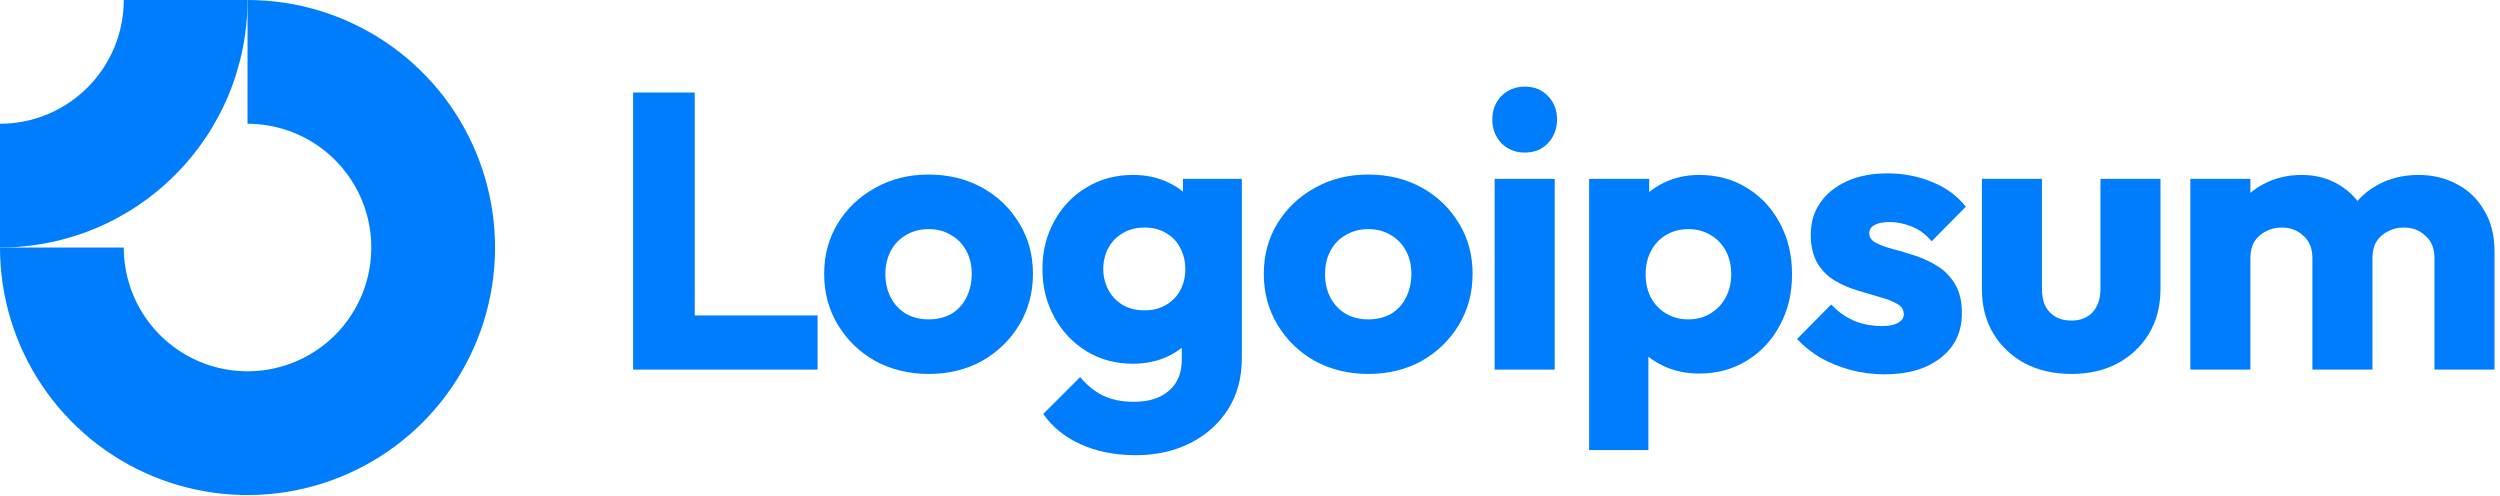
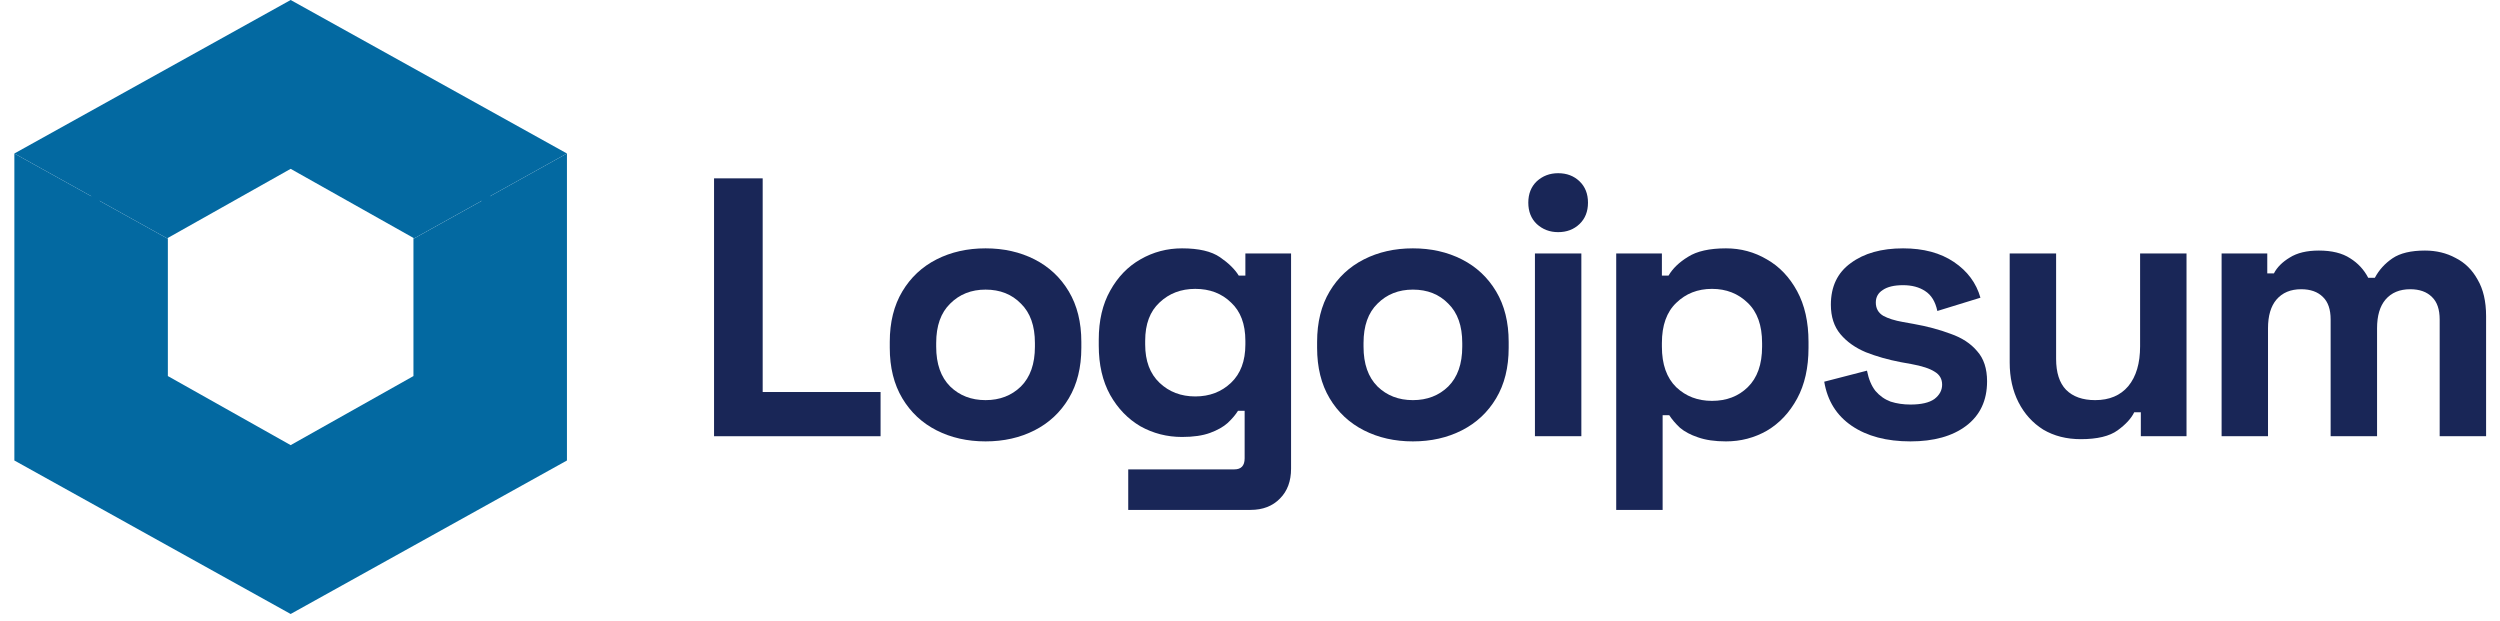
- <svg xmlns="http://www.w3.org/2000/svg" id="logo-87" width="202" height="40" viewBox="0 0 202 40" fill="none">
-   <path class="ccustom" fill-rule="evenodd" clip-rule="evenodd" d="M25.556 11.685C23.911 10.586 21.978 10 20 10V0C23.956 0 27.822 1.173 31.111 3.371C34.4 5.568 36.964 8.692 38.478 12.346C39.991 16.001 40.387 20.022 39.616 23.902C38.844 27.781 36.939 31.345 34.142 34.142C31.345 36.939 27.781 38.844 23.902 39.616C20.022 40.387 16.001 39.991 12.346 38.478C8.692 36.964 5.568 34.4 3.371 31.111C1.173 27.822 0 23.956 0 20H10C10 21.978 10.586 23.911 11.685 25.556C12.784 27.2 14.346 28.482 16.173 29.239C18 29.996 20.011 30.194 21.951 29.808C23.891 29.422 25.672 28.47 27.071 27.071C28.47 25.672 29.422 23.891 29.808 21.951C30.194 20.011 29.996 18 29.239 16.173C28.482 14.346 27.2 12.784 25.556 11.685Z" fill="#007DFC" />
-   <path class="ccustom" fill-rule="evenodd" clip-rule="evenodd" d="M10 1.47023e-06C10 1.313 9.741 2.614 9.239 3.827C8.736 5.04 8 6.142 7.071 7.071C6.142 8 5.04 8.736 3.827 9.239C2.614 9.741 1.313 10 6.15916e-06 10L5.72205e-06 20C2.626 20 5.227 19.483 7.654 18.478C10.08 17.473 12.285 15.999 14.142 14.142C15.999 12.285 17.473 10.08 18.478 7.654C19.483 5.227 20 2.626 20 -3.8147e-06L10 1.47023e-06Z" fill="#007DFC" />
-   <path class="ccustom" d="M125.619 14.453H120.767V29.865H125.619V14.453Z" fill="#007DFC" />
-   <path class="ccustom" d="M121.307 11.567C121.814 12.074 122.448 12.328 123.209 12.328C123.97 12.328 124.594 12.074 125.08 11.567C125.567 11.038 125.81 10.404 125.81 9.664C125.81 8.903 125.567 8.268 125.08 7.761C124.594 7.254 123.97 7 123.209 7C122.448 7 121.814 7.254 121.307 7.761C120.82 8.268 120.577 8.903 120.577 9.664C120.577 10.404 120.82 11.038 121.307 11.567Z" fill="#007DFC" />
-   <path class="ccustom" d="M51.156 29.865V7.476H56.135V25.488H66.061V29.865H51.156Z" fill="#007DFC" />
-   <path class="ccustom" fill-rule="evenodd" clip-rule="evenodd" d="M75.027 30.214C73.442 30.214 72.004 29.865 70.715 29.167C69.446 28.448 68.442 27.476 67.702 26.25C66.962 25.023 66.592 23.649 66.592 22.127C66.592 20.605 66.962 19.241 67.702 18.036C68.442 16.831 69.446 15.88 70.715 15.182C71.983 14.463 73.421 14.104 75.027 14.104C76.634 14.104 78.072 14.453 79.34 15.15C80.609 15.848 81.613 16.81 82.353 18.036C83.093 19.241 83.463 20.605 83.463 22.127C83.463 23.649 83.093 25.023 82.353 26.25C81.613 27.476 80.609 28.448 79.34 29.167C78.072 29.865 76.634 30.214 75.027 30.214ZM75.027 25.806C75.725 25.806 76.338 25.658 76.867 25.362C77.395 25.044 77.797 24.611 78.072 24.061C78.368 23.491 78.516 22.846 78.516 22.127C78.516 21.408 78.368 20.784 78.072 20.256C77.776 19.706 77.364 19.283 76.835 18.987C76.328 18.67 75.725 18.512 75.027 18.512C74.351 18.512 73.748 18.67 73.22 18.987C72.691 19.283 72.279 19.706 71.983 20.256C71.687 20.806 71.539 21.44 71.539 22.159C71.539 22.856 71.687 23.491 71.983 24.061C72.279 24.611 72.691 25.044 73.22 25.362C73.748 25.658 74.351 25.806 75.027 25.806Z" fill="#007DFC" />
-   <path class="ccustom" fill-rule="evenodd" clip-rule="evenodd" d="M87.306 35.89C88.595 36.482 90.086 36.778 91.777 36.778C93.426 36.778 94.896 36.45 96.185 35.795C97.475 35.14 98.49 34.231 99.23 33.068C99.969 31.905 100.34 30.531 100.34 28.945V14.453H95.583V15.488C95.229 15.19 94.827 14.94 94.378 14.738C93.553 14.336 92.612 14.135 91.555 14.135C90.139 14.135 88.881 14.474 87.781 15.15C86.682 15.806 85.815 16.715 85.181 17.877C84.547 19.019 84.23 20.309 84.23 21.746C84.23 23.163 84.547 24.453 85.181 25.615C85.815 26.778 86.682 27.698 87.781 28.374C88.881 29.051 90.139 29.389 91.555 29.389C92.591 29.389 93.532 29.188 94.378 28.787C94.787 28.592 95.157 28.363 95.487 28.099V29.072C95.487 30.15 95.139 30.985 94.441 31.577C93.764 32.169 92.824 32.465 91.619 32.465C90.646 32.465 89.811 32.296 89.113 31.958C88.437 31.62 87.824 31.123 87.274 30.467L84.293 33.448C85.033 34.505 86.037 35.319 87.306 35.89ZM94.219 24.632C93.733 24.928 93.151 25.076 92.475 25.076C91.798 25.076 91.206 24.928 90.699 24.632C90.213 24.336 89.832 23.934 89.557 23.427C89.282 22.899 89.145 22.338 89.145 21.746C89.145 21.112 89.282 20.541 89.557 20.034C89.832 19.526 90.223 19.125 90.731 18.829C91.238 18.533 91.819 18.385 92.475 18.385C93.151 18.385 93.733 18.533 94.219 18.829C94.726 19.125 95.107 19.526 95.361 20.034C95.635 20.541 95.773 21.112 95.773 21.746C95.773 22.381 95.635 22.951 95.361 23.459C95.107 23.945 94.726 24.336 94.219 24.632Z" fill="#007DFC" />
-   <path class="ccustom" fill-rule="evenodd" clip-rule="evenodd" d="M110.551 30.214C108.965 30.214 107.527 29.865 106.238 29.167C104.969 28.448 103.965 27.476 103.225 26.25C102.485 25.023 102.115 23.649 102.115 22.127C102.115 20.605 102.485 19.241 103.225 18.036C103.965 16.831 104.969 15.88 106.238 15.182C107.506 14.463 108.944 14.104 110.551 14.104C112.157 14.104 113.595 14.453 114.863 15.15C116.132 15.848 117.136 16.81 117.876 18.036C118.616 19.241 118.986 20.605 118.986 22.127C118.986 23.649 118.616 25.023 117.876 26.25C117.136 27.476 116.132 28.448 114.863 29.167C113.595 29.865 112.157 30.214 110.551 30.214ZM110.551 25.806C111.248 25.806 111.861 25.658 112.39 25.362C112.918 25.044 113.32 24.611 113.595 24.061C113.891 23.491 114.039 22.846 114.039 22.127C114.039 21.408 113.891 20.784 113.595 20.256C113.299 19.706 112.887 19.283 112.358 18.987C111.851 18.67 111.248 18.512 110.551 18.512C109.874 18.512 109.271 18.67 108.743 18.987C108.214 19.283 107.802 19.706 107.506 20.256C107.21 20.806 107.062 21.44 107.062 22.159C107.062 22.856 107.21 23.491 107.506 24.061C107.802 24.611 108.214 25.044 108.743 25.362C109.271 25.658 109.874 25.806 110.551 25.806Z" fill="#007DFC" />
-   <path class="ccustom" fill-rule="evenodd" clip-rule="evenodd" d="M137.281 30.182C136.246 30.182 135.294 29.981 134.427 29.579C133.971 29.368 133.559 29.116 133.191 28.822V36.366H128.402V14.453H133.254V15.516C133.606 15.228 133.997 14.979 134.427 14.77C135.294 14.347 136.246 14.135 137.281 14.135C138.74 14.135 140.03 14.484 141.15 15.182C142.292 15.88 143.18 16.831 143.814 18.036C144.47 19.241 144.797 20.615 144.797 22.159C144.797 23.702 144.47 25.076 143.814 26.281C143.18 27.486 142.292 28.438 141.15 29.135C140.03 29.833 138.74 30.182 137.281 30.182ZM136.394 25.806C137.091 25.806 137.694 25.647 138.201 25.33C138.73 25.013 139.142 24.579 139.438 24.03C139.734 23.48 139.882 22.856 139.882 22.159C139.882 21.44 139.734 20.806 139.438 20.256C139.142 19.706 138.73 19.283 138.201 18.987C137.694 18.67 137.102 18.512 136.425 18.512C135.749 18.512 135.146 18.67 134.618 18.987C134.11 19.283 133.709 19.706 133.413 20.256C133.117 20.806 132.969 21.44 132.969 22.159C132.969 22.856 133.106 23.48 133.381 24.03C133.677 24.579 134.089 25.013 134.618 25.33C135.146 25.647 135.738 25.806 136.394 25.806Z" fill="#007DFC" />
-   <path class="ccustom" d="M149.546 29.896C150.434 30.129 151.332 30.245 152.241 30.245C154.165 30.245 155.687 29.801 156.808 28.913C157.949 28.026 158.52 26.831 158.52 25.33C158.52 24.357 158.341 23.575 157.981 22.983C157.622 22.37 157.157 21.884 156.586 21.524C156.015 21.165 155.412 20.88 154.778 20.668C154.144 20.457 153.541 20.277 152.971 20.129C152.4 19.981 151.935 19.812 151.575 19.622C151.216 19.431 151.036 19.178 151.036 18.86C151.036 18.564 151.174 18.343 151.448 18.195C151.723 18.025 152.135 17.941 152.685 17.941C153.256 17.941 153.837 18.057 154.429 18.29C155.042 18.522 155.592 18.924 156.078 19.495L158.837 16.704C158.14 15.816 157.231 15.15 156.11 14.706C155.011 14.241 153.806 14.008 152.495 14.008C151.248 14.008 150.159 14.22 149.229 14.643C148.298 15.066 147.579 15.647 147.072 16.387C146.565 17.106 146.311 17.962 146.311 18.956C146.311 19.886 146.491 20.658 146.85 21.271C147.209 21.863 147.675 22.328 148.245 22.666C148.816 23.004 149.419 23.269 150.053 23.459C150.687 23.649 151.29 23.829 151.861 23.998C152.431 24.146 152.897 24.326 153.256 24.537C153.637 24.727 153.827 25.013 153.827 25.393C153.827 25.689 153.668 25.922 153.351 26.091C153.055 26.26 152.622 26.345 152.051 26.345C151.226 26.345 150.465 26.197 149.768 25.901C149.07 25.584 148.467 25.15 147.96 24.601L145.201 27.391C145.73 27.962 146.364 28.47 147.104 28.913C147.865 29.336 148.679 29.664 149.546 29.896Z" fill="#007DFC" />
-   <path class="ccustom" d="M167.368 30.214C165.952 30.214 164.694 29.928 163.595 29.357C162.516 28.765 161.671 27.962 161.058 26.947C160.444 25.911 160.138 24.727 160.138 23.395V14.453H164.99V23.332C164.99 23.86 165.074 24.315 165.244 24.696C165.434 25.076 165.709 25.372 166.068 25.584C166.428 25.795 166.861 25.901 167.368 25.901C168.087 25.901 168.658 25.679 169.081 25.235C169.504 24.77 169.715 24.135 169.715 23.332V14.453H174.567V23.364C174.567 24.717 174.261 25.911 173.647 26.947C173.034 27.962 172.189 28.765 171.11 29.357C170.032 29.928 168.785 30.214 167.368 30.214Z" fill="#007DFC" />
-   <path class="ccustom" d="M181.831 14.453H176.979V29.865H181.831V20.858C181.831 20.33 181.937 19.886 182.148 19.526C182.381 19.167 182.688 18.892 183.068 18.702C183.449 18.491 183.882 18.385 184.368 18.385C185.066 18.385 185.647 18.607 186.112 19.051C186.599 19.474 186.842 20.076 186.842 20.858V29.865H191.694V20.858C191.694 20.33 191.8 19.886 192.011 19.526C192.244 19.167 192.55 18.892 192.931 18.702C193.311 18.491 193.745 18.385 194.231 18.385C194.929 18.385 195.51 18.607 195.975 19.051C196.461 19.474 196.704 20.076 196.704 20.858V29.865H201.557V20.319C201.557 19.03 201.282 17.93 200.732 17.021C200.203 16.091 199.474 15.383 198.544 14.896C197.635 14.389 196.588 14.135 195.404 14.135C194.199 14.135 193.11 14.4 192.138 14.928C191.506 15.265 190.954 15.7 190.481 16.232C190.04 15.675 189.504 15.219 188.871 14.865C188.026 14.379 187.064 14.135 185.986 14.135C184.844 14.135 183.819 14.379 182.91 14.865C182.514 15.067 182.155 15.309 181.831 15.592V14.453Z" fill="#007DFC" />
+ <svg xmlns="http://www.w3.org/2000/svg" id="logo-50" class="gradient" width="153" height="38" viewBox="0 0 153 38" fill="none">
+   <path d="M0.879 28.182L0.879 9.394L10.273 14.613L10.273 23.015L17.788 27.242L25.303 23.015L25.303 14.613L34.697 9.394L34.697 28.182L17.788 37.576L0.879 28.182Z" class="cneutral" fill="#0369a1" />
+   <path fill-rule="evenodd" clip-rule="evenodd" d="M5.576 12.003L0.879 9.394L17.788 0L34.697 9.394L30 12.003L30 25.833L17.788 32.879L5.576 25.833L5.576 12.003ZM29.491 12.286L25.303 14.613V14.561L17.788 10.333L10.273 14.561V14.613L6.085 12.286L6.085 25.544L17.788 32.296L29.491 25.544L29.491 12.286Z" fill="url(#paint500_linear_1501_1259)" />
+   <path d="M43.7 26.697V10.915H46.676V23.991H53.891V26.697H43.7Z" class="cneutral" fill="#192657" />
+   <path d="M60.316 27.013C59.204 27.013 58.204 26.787 57.317 26.336C56.431 25.885 55.732 25.232 55.221 24.375C54.71 23.518 54.454 22.488 54.454 21.286V20.925C54.454 19.723 54.71 18.693 55.221 17.837C55.732 16.98 56.431 16.326 57.317 15.875C58.204 15.424 59.204 15.199 60.316 15.199C61.428 15.199 62.428 15.424 63.315 15.875C64.201 16.326 64.9 16.98 65.411 17.837C65.922 18.693 66.178 19.723 66.178 20.925V21.286C66.178 22.488 65.922 23.518 65.411 24.375C64.9 25.232 64.201 25.885 63.315 26.336C62.428 26.787 61.428 27.013 60.316 27.013ZM60.316 24.488C61.188 24.488 61.909 24.209 62.48 23.653C63.051 23.082 63.337 22.27 63.337 21.218V20.993C63.337 19.941 63.051 19.137 62.48 18.581C61.924 18.009 61.203 17.724 60.316 17.724C59.444 17.724 58.723 18.009 58.152 18.581C57.58 19.137 57.295 19.941 57.295 20.993V21.218C57.295 22.27 57.58 23.082 58.152 23.653C58.723 24.209 59.444 24.488 60.316 24.488Z" class="cneutral" fill="#192657" />
+   <path d="M67.244 21.151V20.79C67.244 19.618 67.477 18.618 67.943 17.791C68.409 16.95 69.025 16.311 69.792 15.875C70.573 15.424 71.423 15.199 72.34 15.199C73.362 15.199 74.136 15.379 74.662 15.74C75.188 16.101 75.571 16.476 75.811 16.867H76.217V15.514H79.013V28.681C79.013 29.448 78.787 30.056 78.337 30.507C77.886 30.973 77.284 31.206 76.533 31.206H69.048V28.726H75.541C75.962 28.726 76.172 28.501 76.172 28.05V25.141H75.766C75.616 25.382 75.406 25.63 75.135 25.885C74.865 26.126 74.504 26.329 74.053 26.494C73.602 26.659 73.031 26.742 72.34 26.742C71.423 26.742 70.573 26.524 69.792 26.088C69.025 25.637 68.409 24.998 67.943 24.172C67.477 23.33 67.244 22.323 67.244 21.151ZM73.151 24.262C74.023 24.262 74.752 23.984 75.338 23.428C75.924 22.872 76.217 22.09 76.217 21.083V20.858C76.217 19.836 75.924 19.054 75.338 18.513C74.767 17.957 74.038 17.679 73.151 17.679C72.279 17.679 71.55 17.957 70.964 18.513C70.378 19.054 70.085 19.836 70.085 20.858V21.083C70.085 22.09 70.378 22.872 70.964 23.428C71.55 23.984 72.279 24.262 73.151 24.262Z" class="cneutral" fill="#192657" />
+   <path d="M86.469 27.013C85.356 27.013 84.357 26.787 83.47 26.336C82.583 25.885 81.884 25.232 81.373 24.375C80.862 23.518 80.607 22.488 80.607 21.286V20.925C80.607 19.723 80.862 18.693 81.373 17.837C81.884 16.98 82.583 16.326 83.47 15.875C84.357 15.424 85.356 15.199 86.469 15.199C87.581 15.199 88.58 15.424 89.467 15.875C90.354 16.326 91.053 16.98 91.564 17.837C92.075 18.693 92.331 19.723 92.331 20.925V21.286C92.331 22.488 92.075 23.518 91.564 24.375C91.053 25.232 90.354 25.885 89.467 26.336C88.58 26.787 87.581 27.013 86.469 27.013ZM86.469 24.488C87.34 24.488 88.062 24.209 88.633 23.653C89.204 23.082 89.49 22.27 89.49 21.218V20.993C89.49 19.941 89.204 19.137 88.633 18.581C88.077 18.009 87.356 17.724 86.469 17.724C85.597 17.724 84.876 18.009 84.304 18.581C83.733 19.137 83.448 19.941 83.448 20.993V21.218C83.448 22.27 83.733 23.082 84.304 23.653C84.876 24.209 85.597 24.488 86.469 24.488Z" class="cneutral" fill="#192657" />
+   <path d="M93.938 26.697V15.514H96.779V26.697H93.938ZM95.358 14.207C94.847 14.207 94.412 14.041 94.051 13.711C93.705 13.38 93.532 12.944 93.532 12.403C93.532 11.862 93.705 11.426 94.051 11.095C94.412 10.765 94.847 10.6 95.358 10.6C95.885 10.6 96.32 10.765 96.666 11.095C97.012 11.426 97.185 11.862 97.185 12.403C97.185 12.944 97.012 13.38 96.666 13.711C96.32 14.041 95.885 14.207 95.358 14.207Z" class="cneutral" fill="#192657" />
+   <path d="M98.912 31.206V15.514H101.708V16.867H102.114C102.369 16.431 102.767 16.048 103.309 15.717C103.85 15.372 104.624 15.199 105.631 15.199C106.533 15.199 107.367 15.424 108.133 15.875C108.9 16.311 109.516 16.957 109.982 17.814C110.448 18.671 110.681 19.708 110.681 20.925V21.286C110.681 22.503 110.448 23.541 109.982 24.397C109.516 25.254 108.9 25.908 108.133 26.359C107.367 26.795 106.533 27.013 105.631 27.013C104.954 27.013 104.383 26.93 103.917 26.765C103.466 26.614 103.098 26.419 102.813 26.178C102.542 25.923 102.324 25.667 102.159 25.412H101.753V31.206H98.912ZM104.774 24.533C105.661 24.533 106.39 24.255 106.961 23.698C107.547 23.127 107.84 22.301 107.84 21.218V20.993C107.84 19.911 107.547 19.092 106.961 18.535C106.375 17.964 105.646 17.679 104.774 17.679C103.902 17.679 103.173 17.964 102.587 18.535C102.001 19.092 101.708 19.911 101.708 20.993V21.218C101.708 22.301 102.001 23.127 102.587 23.698C103.173 24.255 103.902 24.533 104.774 24.533Z" class="cneutral" fill="#192657" />
+   <path d="M116.919 27.013C115.461 27.013 114.266 26.697 113.334 26.066C112.403 25.434 111.839 24.533 111.643 23.36L114.259 22.684C114.364 23.21 114.537 23.623 114.777 23.924C115.033 24.224 115.341 24.442 115.702 24.578C116.077 24.698 116.483 24.758 116.919 24.758C117.58 24.758 118.069 24.645 118.385 24.42C118.7 24.179 118.858 23.886 118.858 23.541C118.858 23.195 118.708 22.932 118.407 22.752C118.107 22.556 117.626 22.398 116.964 22.278L116.333 22.165C115.551 22.015 114.837 21.812 114.191 21.557C113.545 21.286 113.026 20.918 112.635 20.452C112.245 19.986 112.049 19.385 112.049 18.648C112.049 17.536 112.455 16.687 113.267 16.101C114.078 15.499 115.146 15.199 116.468 15.199C117.716 15.199 118.753 15.477 119.579 16.033C120.406 16.589 120.947 17.318 121.203 18.22L118.565 19.032C118.445 18.46 118.197 18.055 117.821 17.814C117.46 17.574 117.009 17.453 116.468 17.453C115.927 17.453 115.514 17.551 115.228 17.746C114.943 17.927 114.8 18.182 114.8 18.513C114.8 18.874 114.95 19.144 115.251 19.325C115.551 19.49 115.957 19.618 116.468 19.708L117.099 19.821C117.941 19.971 118.7 20.174 119.377 20.429C120.068 20.67 120.609 21.023 121 21.489C121.406 21.94 121.609 22.556 121.609 23.338C121.609 24.51 121.18 25.419 120.323 26.066C119.482 26.697 118.347 27.013 116.919 27.013Z" class="cneutral" fill="#192657" />
+   <path d="M127.344 26.877C126.473 26.877 125.706 26.682 125.045 26.291C124.399 25.885 123.895 25.329 123.534 24.623C123.174 23.916 122.993 23.105 122.993 22.188V15.514H125.834V21.962C125.834 22.804 126.037 23.435 126.443 23.856C126.863 24.277 127.457 24.488 128.224 24.488C129.095 24.488 129.772 24.202 130.253 23.631C130.734 23.045 130.974 22.233 130.974 21.196V15.514H133.815V26.697H131.019V25.232H130.614C130.433 25.607 130.095 25.976 129.599 26.336C129.103 26.697 128.351 26.877 127.344 26.877Z" class="cneutral" fill="#192657" />
+   <path d="M135.962 26.697V15.514H138.757V16.732H139.163C139.358 16.356 139.682 16.033 140.132 15.762C140.583 15.477 141.177 15.334 141.914 15.334C142.71 15.334 143.349 15.492 143.83 15.807C144.311 16.108 144.679 16.506 144.935 17.002H145.34C145.596 16.521 145.957 16.123 146.423 15.807C146.889 15.492 147.55 15.334 148.407 15.334C149.098 15.334 149.722 15.484 150.278 15.785C150.849 16.07 151.3 16.514 151.631 17.115C151.976 17.701 152.149 18.445 152.149 19.347V26.697H149.308V19.55C149.308 18.934 149.151 18.475 148.835 18.175C148.519 17.859 148.076 17.701 147.505 17.701C146.859 17.701 146.355 17.912 145.994 18.333C145.649 18.738 145.476 19.325 145.476 20.091V26.697H142.635V19.55C142.635 18.934 142.477 18.475 142.162 18.175C141.846 17.859 141.403 17.701 140.831 17.701C140.185 17.701 139.682 17.912 139.321 18.333C138.975 18.738 138.802 19.325 138.802 20.091V26.697H135.962Z" class="cneutral" fill="#192657" />
+   <defs>
+     <linearGradient id="paint500_linear_1501_1259" x1="5.576" y1="7.306" x2="30.939" y2="7.306" gradientUnits="userSpaceOnUse">
+       <stop class="ccustom" stop-color="#0369a1" />
+       <stop offset="0.307" class="ccompli1" stop-color="#0369a1" />
+       <stop offset="0.604" class="ccompli1" stop-color="#0369a1" />
+       <stop offset="1" class="ccompli2" stop-color="#0369a1" />
+     </linearGradient>
+   </defs>
</svg>
